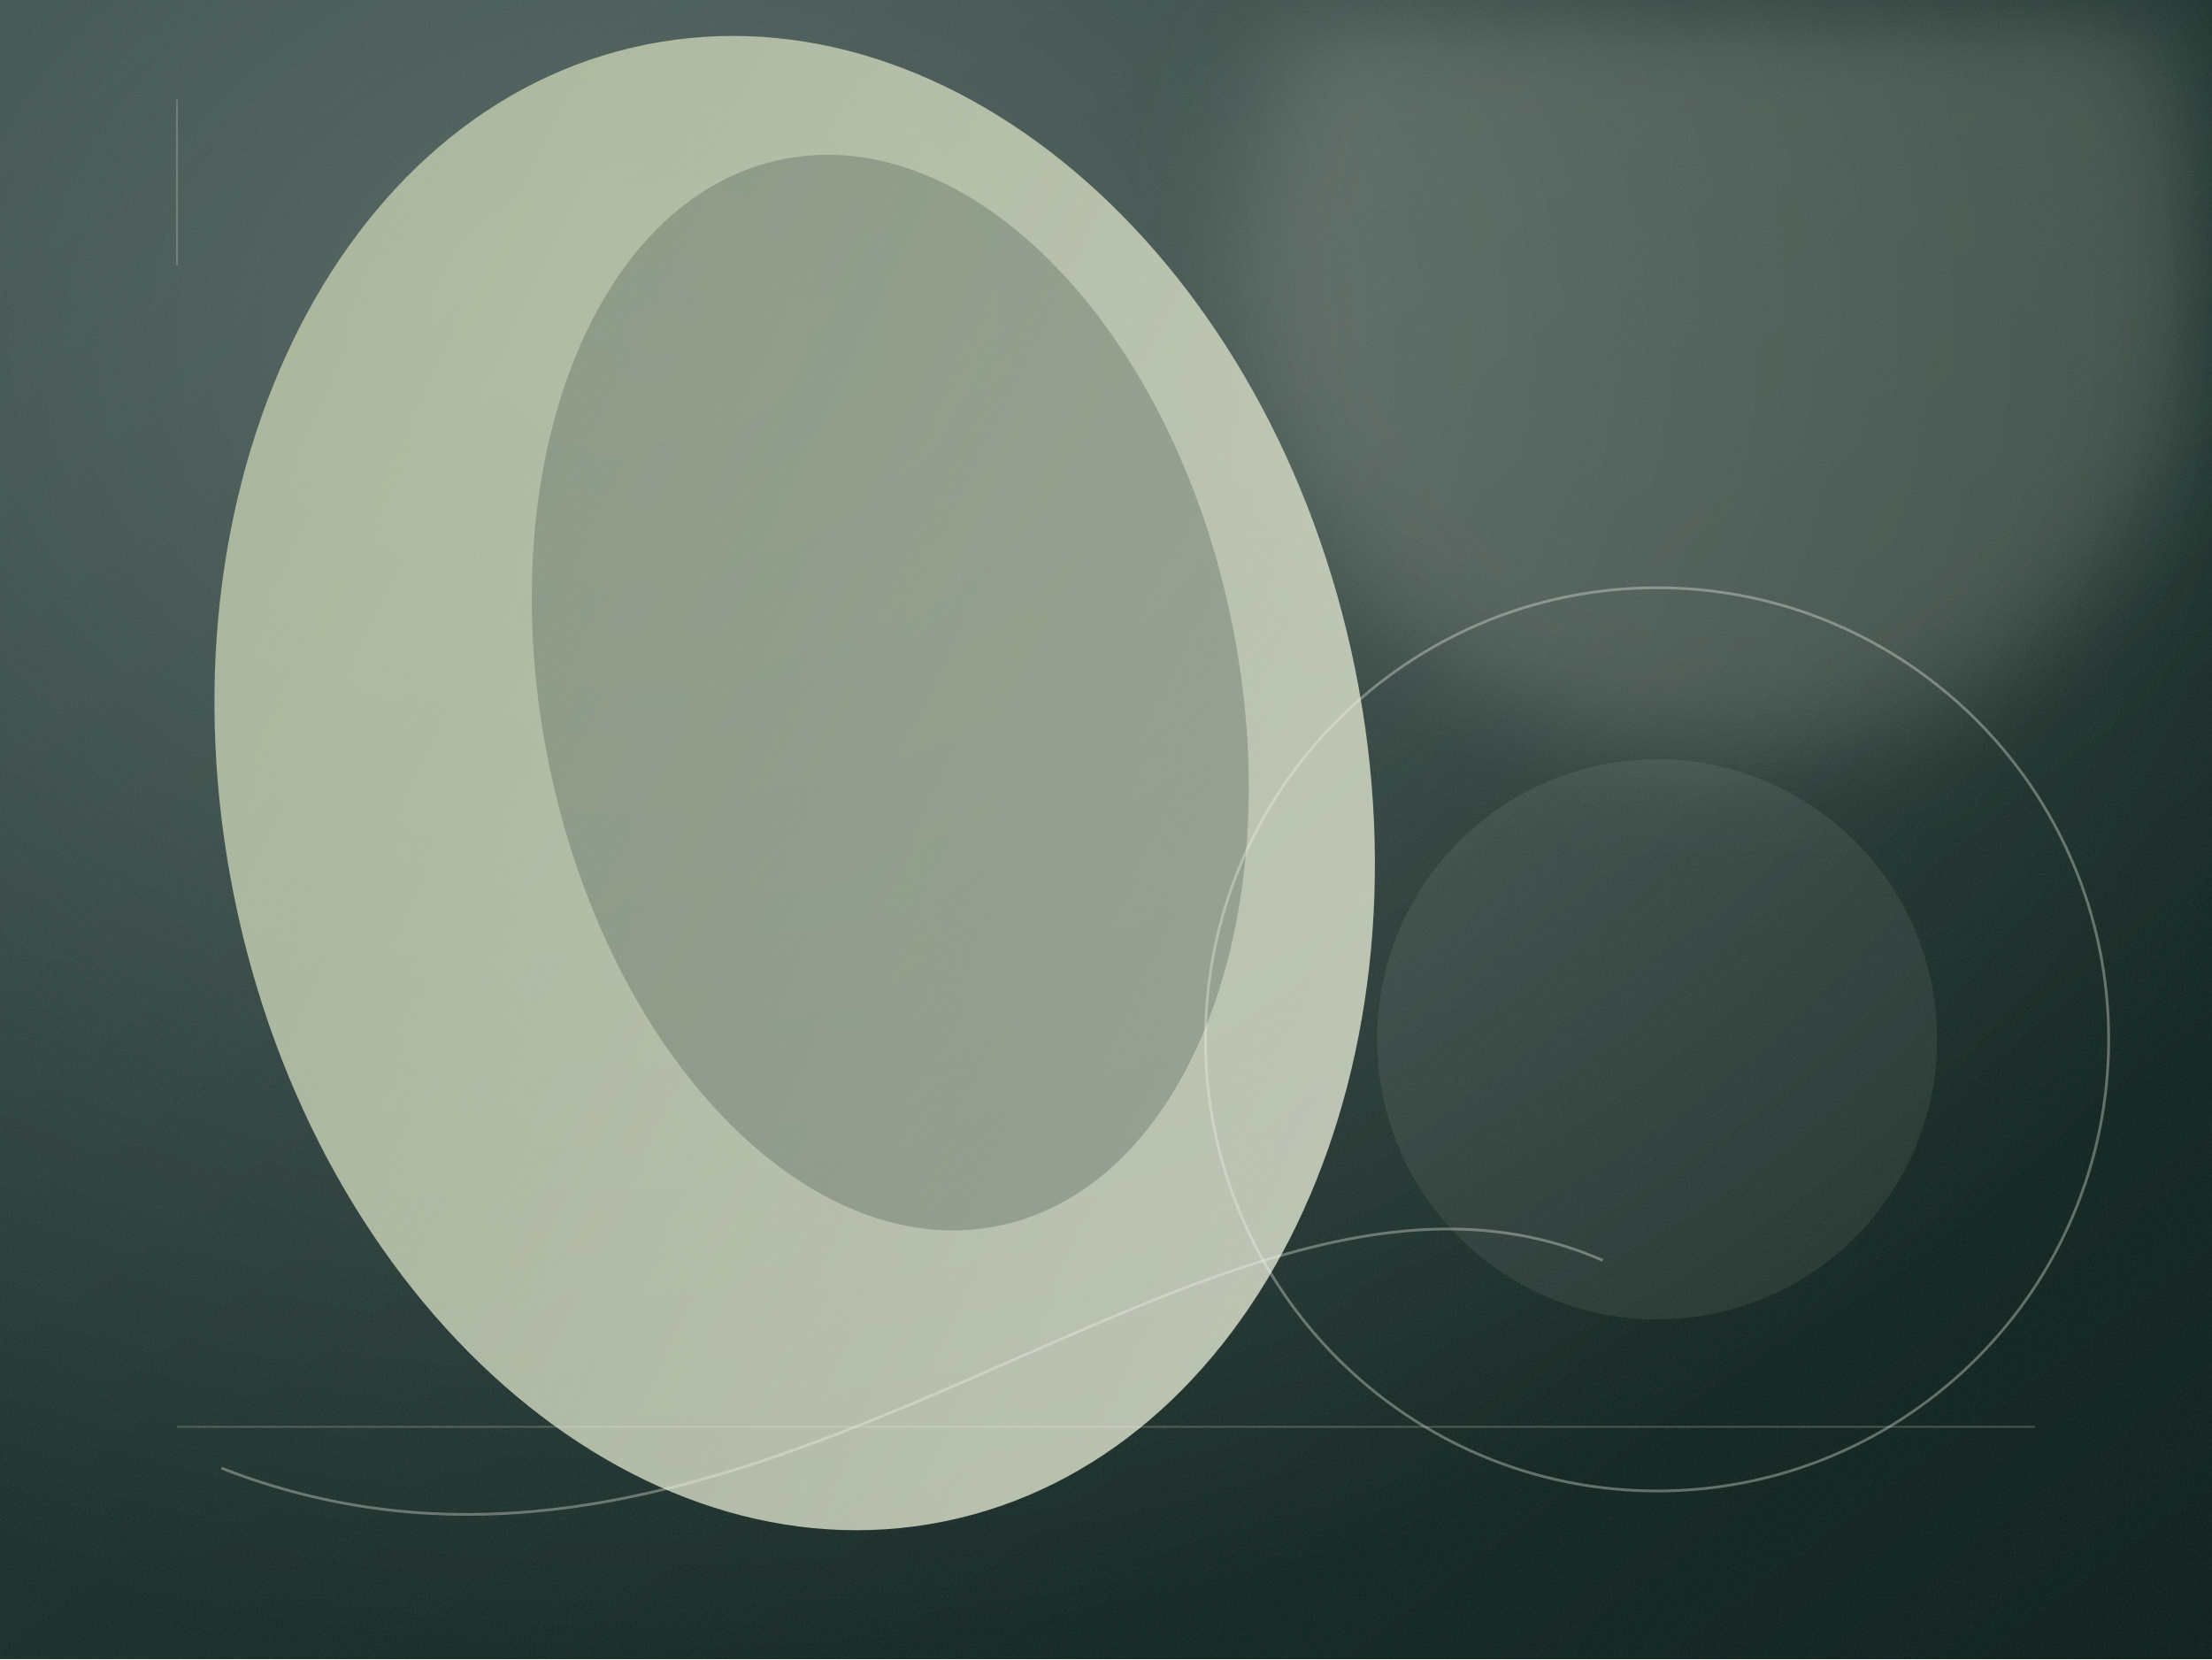
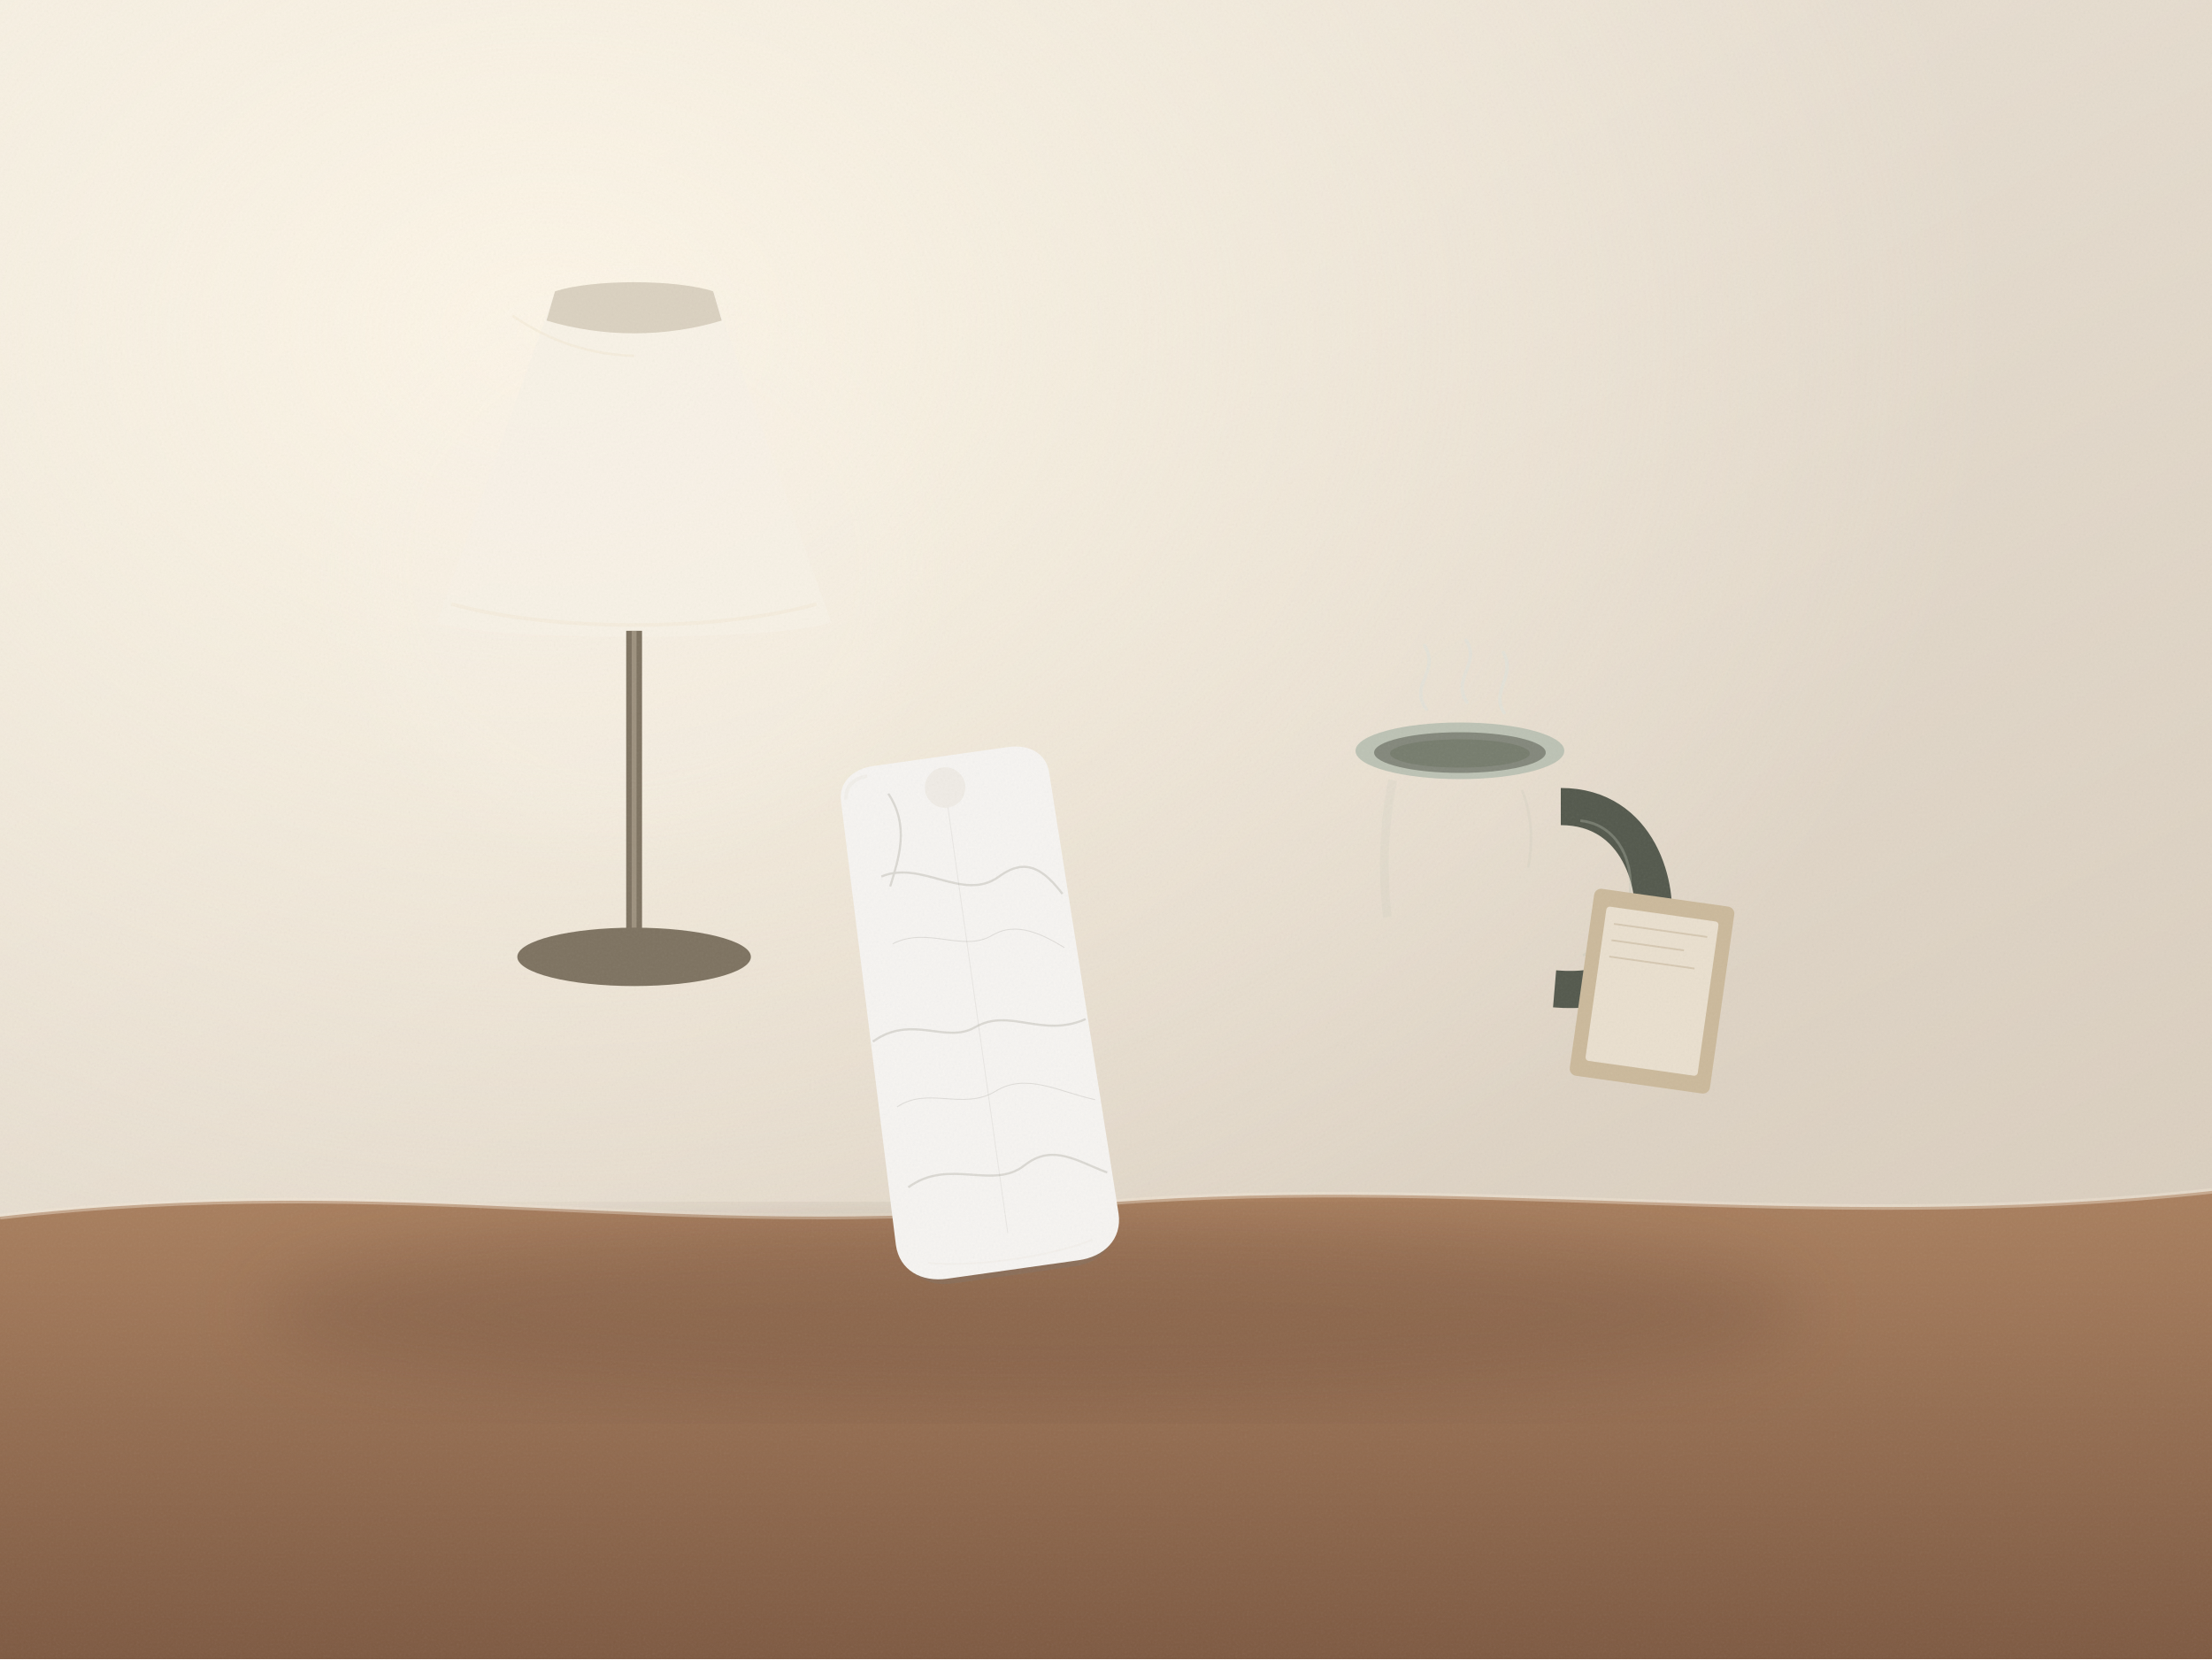
<svg xmlns="http://www.w3.org/2000/svg" viewBox="0 0 1200 900" width="1200" height="900" role="img">
  <defs>
-     <linearGradient id="bg" x1="0" y1="0" x2="1" y2="1">
-       <stop offset="0" stop-color="#243B36" />
-       <stop offset="1" stop-color="#0D1F1B" />
+     <linearGradient id="wall" x1="0" y1="0" x2="0.7" y2="1">
+       <stop offset="0" stop-color="#efe8dc" />
+       <stop offset="1" stop-color="#d9cdbd" />
    </linearGradient>
-     <linearGradient id="accent" x1="0" y1="0" x2="1" y2="1">
-       <stop offset="0" stop-color="#B9C6A4" />
-       <stop offset="1" stop-color="#E4E8D6" />
+     <linearGradient id="table" x1="0" y1="0" x2="0" y2="1">
+       <stop offset="0" stop-color="#a97f5e" />
+       <stop offset="1" stop-color="#7d5941" />
    </linearGradient>
-     <radialGradient id="glow" cx="30%" cy="20%" r="80%">
-       <stop offset="0" stop-color="#ffffff" stop-opacity="0.25" />
-       <stop offset="1" stop-color="#ffffff" stop-opacity="0" />
+     <radialGradient id="sun" cx="25%" cy="20%" r="65%">
+       <stop offset="0" stop-color="#fff8e9" stop-opacity="0.9" />
+       <stop offset="1" stop-color="#fff8e9" stop-opacity="0" />
    </radialGradient>
+     <linearGradient id="lampBody" x1="0" y1="0" x2="1" y2="1">
+       <stop stop-color="#f5e7ca" />
+       <stop offset="1" stop-color="#d5ba8e" />
+     </linearGradient>
+     <linearGradient id="mugBody" x1="0" y1="0" x2="1" y2="1">
+       <stop stop-color="#b8c1ad" />
+       <stop offset="1" stop-color="#7d8975" />
+     </linearGradient>
+     <linearGradient id="slab" x1="0" y1="0" x2="1" y2="1">
+       <stop stop-color="#f0ebe0" />
+       <stop offset="1" stop-color="#d1c6b7" />
+     </linearGradient>
    <filter id="grain">
-       <feTurbulence type="fractalNoise" baseFrequency="0.9" numOctaves="2" stitchTiles="stitch" />
+       <feTurbulence type="fractalNoise" baseFrequency="0.8" numOctaves="2" />
      <feColorMatrix type="saturate" values="0" />
      <feComponentTransfer>
-         <feFuncA type="linear" slope="0.16" />
+         <feFuncA type="linear" slope="0.1" />
      </feComponentTransfer>
    </filter>
-     <filter id="soft">
-       <feGaussianBlur stdDeviation="28" />
+     <filter id="blur">
+       <feGaussianBlur stdDeviation="20" />
    </filter>
  </defs>
-   <rect width="1200" height="900" fill="url(#bg)" />
-   <rect width="1200" height="900" fill="url(#glow)" />
-   <g filter="url(#soft)" opacity="0.5">
-     <circle cx="936" cy="144" r="264.865" fill="#E4E8D6" opacity="0.35" />
+   <rect width="1200" height="900" fill="url(#wall)" />
+   <rect width="1200" height="900" fill="url(#sun)" />
+   <path d="M0 660 C220 635 360 674 580 654 C790 635 980 670 1200 646 L1200 900 L0 900Z" fill="url(#table)" />
+   <path d="M0 660 C220 635 360 674 580 654 C790 635 980 670 1200 646" fill="none" stroke="#f3e6d4" stroke-width="3" opacity="0.4" />
+   <ellipse cx="560" cy="712" rx="420" ry="50" fill="#4f3325" opacity="0.22" filter="url(#blur)" />
+   <g transform="translate(80 30) scale(0.66)">
+     <g>
+       <ellipse cx="400" cy="420" rx="230" ry="220" fill="#f8f1e6" opacity="0.25" filter="url(#blur)" />
+       <path d="M335 194 C365 184 435 184 465 194 L562 466 C520 482 280 482 238 466Z" fill="#f8f1e6" opacity="0.8" />
+       <path d="M335 194 C365 184 435 184 465 194 L562 466 C520 482 280 482 238 466Z" fill="url(#body)" opacity="0.55" />
+       <path d="M335 194 C365 184 435 184 465 194 L472 218 C426 232 374 232 328 218Z" fill="#a99b81" opacity="0.38" />
+       <path d="M250 451 C332 474 468 474 550 451" fill="none" stroke="#f0e3cc" stroke-width="3" opacity="0.34" />
+       <path d="M400 473 L400 730" stroke="#7d7260" stroke-width="13" />
+       <path d="M400 473 L400 730" stroke="#f0e3cc" stroke-width="4" opacity="0.28" />
+       <ellipse cx="400" cy="741" rx="96" ry="24" fill="#7d7260" />
+       <ellipse cx="400" cy="733" rx="96" ry="24" fill="url(#bodySoft)" />
+       <path d="M300 214 C332 236 365 246 400 247" fill="none" stroke="#f0e3cc" stroke-width="2" opacity="0.4" />
+       <path d="M400 247 C435 246 468 236 500 214" fill="none" stroke="#f8f1e6" stroke-width="1.5" opacity="0.4" />
+     </g>
  </g>
-   <g transform="rotate(-11.41971 431.1121 424.7911)">
-     <ellipse cx="431.112" cy="424.791" rx="310.271" ry="408.649" fill="url(#accent)" opacity="0.82" />
-     <ellipse cx="491.653" cy="386.953" rx="189.189" ry="295.136" fill="#0D1F1B" opacity="0.22" />
-     <path d="M 52.733 727.494 C 317.598 897.765, 620.302 632.899, 809.491 765.332" stroke="#F2F5EA" stroke-opacity="0.35" stroke-width="1.5" fill="none" />
+   <g transform="translate(600 210) scale(0.48)">
+     <g>
+       <path d="M282 410 L518 410 L507 676 C505 718 478 740 440 740 L360 740 C322 740 295 718 293 676Z" fill="url(#body)" />
+       <ellipse cx="400" cy="411" rx="118" ry="32" fill="#bcc2b4" />
+       <ellipse cx="400" cy="413" rx="97" ry="23" fill="#53584c" opacity="0.55" />
+       <ellipse cx="400" cy="414" rx="79" ry="16" fill="#707767" opacity="0.7" />
+       <path d="M514 474 C603 474 626 566 617 614 C607 666 566 685 507 680" fill="none" stroke="#53584c" stroke-width="42" />
+       <path d="M514 474 C603 474 626 566 617 614 C607 666 566 685 507 680" fill="none" stroke="url(#body)" stroke-width="27" />
+       <path d="M536 490 C578 494 597 536 592 574 C588 608 568 631 539 642" fill="none" stroke="#bcc2b4" stroke-width="3" opacity="0.32" />
+       <path d="M324 444 C314 494 312 547 318 599" fill="none" stroke="#bcc2b4" stroke-width="10" opacity="0.13" />
+       <path d="M470 455 C481 482 483 514 477 543" fill="none" stroke="#bcc2b4" stroke-width="3" opacity="0.18" />
+       <g fill="none" stroke="#dfe2db" stroke-width="4" stroke-linecap="round" opacity="0.55">
+         <path d="M362 364 C342 336 378 322 360 292" />
+         <path d="M408 356 C390 330 424 312 407 286" />
+         <path d="M450 368 C434 344 464 326 449 300" />
+       </g>
+     </g>
  </g>
-   <circle cx="898.958" cy="563.807" r="244.986" fill="none" stroke="#F2F5EA" stroke-opacity="0.35" stroke-width="1.5" />
-   <circle cx="898.958" cy="563.807" r="151.891" fill="#F2F5EA" opacity="0.08" />
-   <g stroke="#F2F5EA" stroke-opacity="0.22" stroke-width="1">
-     <line x1="96" y1="774" x2="1104" y2="774" />
-     <line x1="96" y1="54" x2="96" y2="144" />
+   <g transform="translate(330 300) scale(0.5) rotate(-8 400 500)">
+     <g>
+       <path d="M292 258 C292 236 310 224 332 224 L468 224 C490 224 508 236 508 258 L516 742 C516 770 494 786 466 786 L334 786 C306 786 284 770 284 742Z" fill="#7b7871" opacity="0.28" />
+       <path d="M286 252 C286 230 304 218 326 218 L474 218 C496 218 514 230 514 252 L522 736 C522 764 500 780 472 780 L328 780 C300 780 278 764 278 736Z" fill="#f6f4f1" />
+       <circle cx="400" cy="252" r="22" fill="#e4ded2" opacity="0.4" />
+       <path d="M292 250 C292 236 304 228 318 228" fill="none" stroke="#ede9e1" stroke-width="4" opacity="0.55" />
+       <g fill="none" stroke="#a6a299" stroke-width="2.4" opacity="0.35">
+         <path d="M318 338 C364 326 402 378 444 356 C477 338 494 356 510 384" />
+         <path d="M284 514 C330 490 362 528 396 514 C436 498 466 536 516 522" />
+         <path d="M300 676 C348 650 390 692 428 670 C462 650 486 674 516 690" />
+         <path d="M338 250 C356 288 340 320 326 350" />
+       </g>
+       <g fill="none" stroke="#7b7871" stroke-width="1" opacity="0.2">
+         <path d="M320 412 C360 398 394 432 428 418 C456 406 482 424 504 442" />
+         <path d="M300 588 C336 570 370 602 408 586 C444 570 476 596 514 610" />
+       </g>
+       <path d="M310 760 C356 772 444 772 490 760" fill="none" stroke="#ede9e1" stroke-width="2" opacity="0.4" />
+       <path d="M400 274 L400 740" stroke="#7b7871" stroke-width="1" opacity="0.12" />
+     </g>
  </g>
-   <rect width="1200" height="900" filter="url(#grain)" opacity="0.5" />
+   <g transform="translate(770 365) scale(0.32) rotate(8 400 500)">
+     <rect x="280" y="380" width="240" height="320" rx="12" fill="#cbb99b" />
+     <rect x="304" y="408" width="192" height="264" rx="6" fill="#e9dfce" />
+     <path d="M320 436 L480 436 M320 464 L444 464 M320 492 L466 492" stroke="#a58e6c" stroke-width="3" opacity="0.3" />
+   </g>
+   <rect width="1200" height="900" filter="url(#grain)" opacity="0.7" />
</svg>
